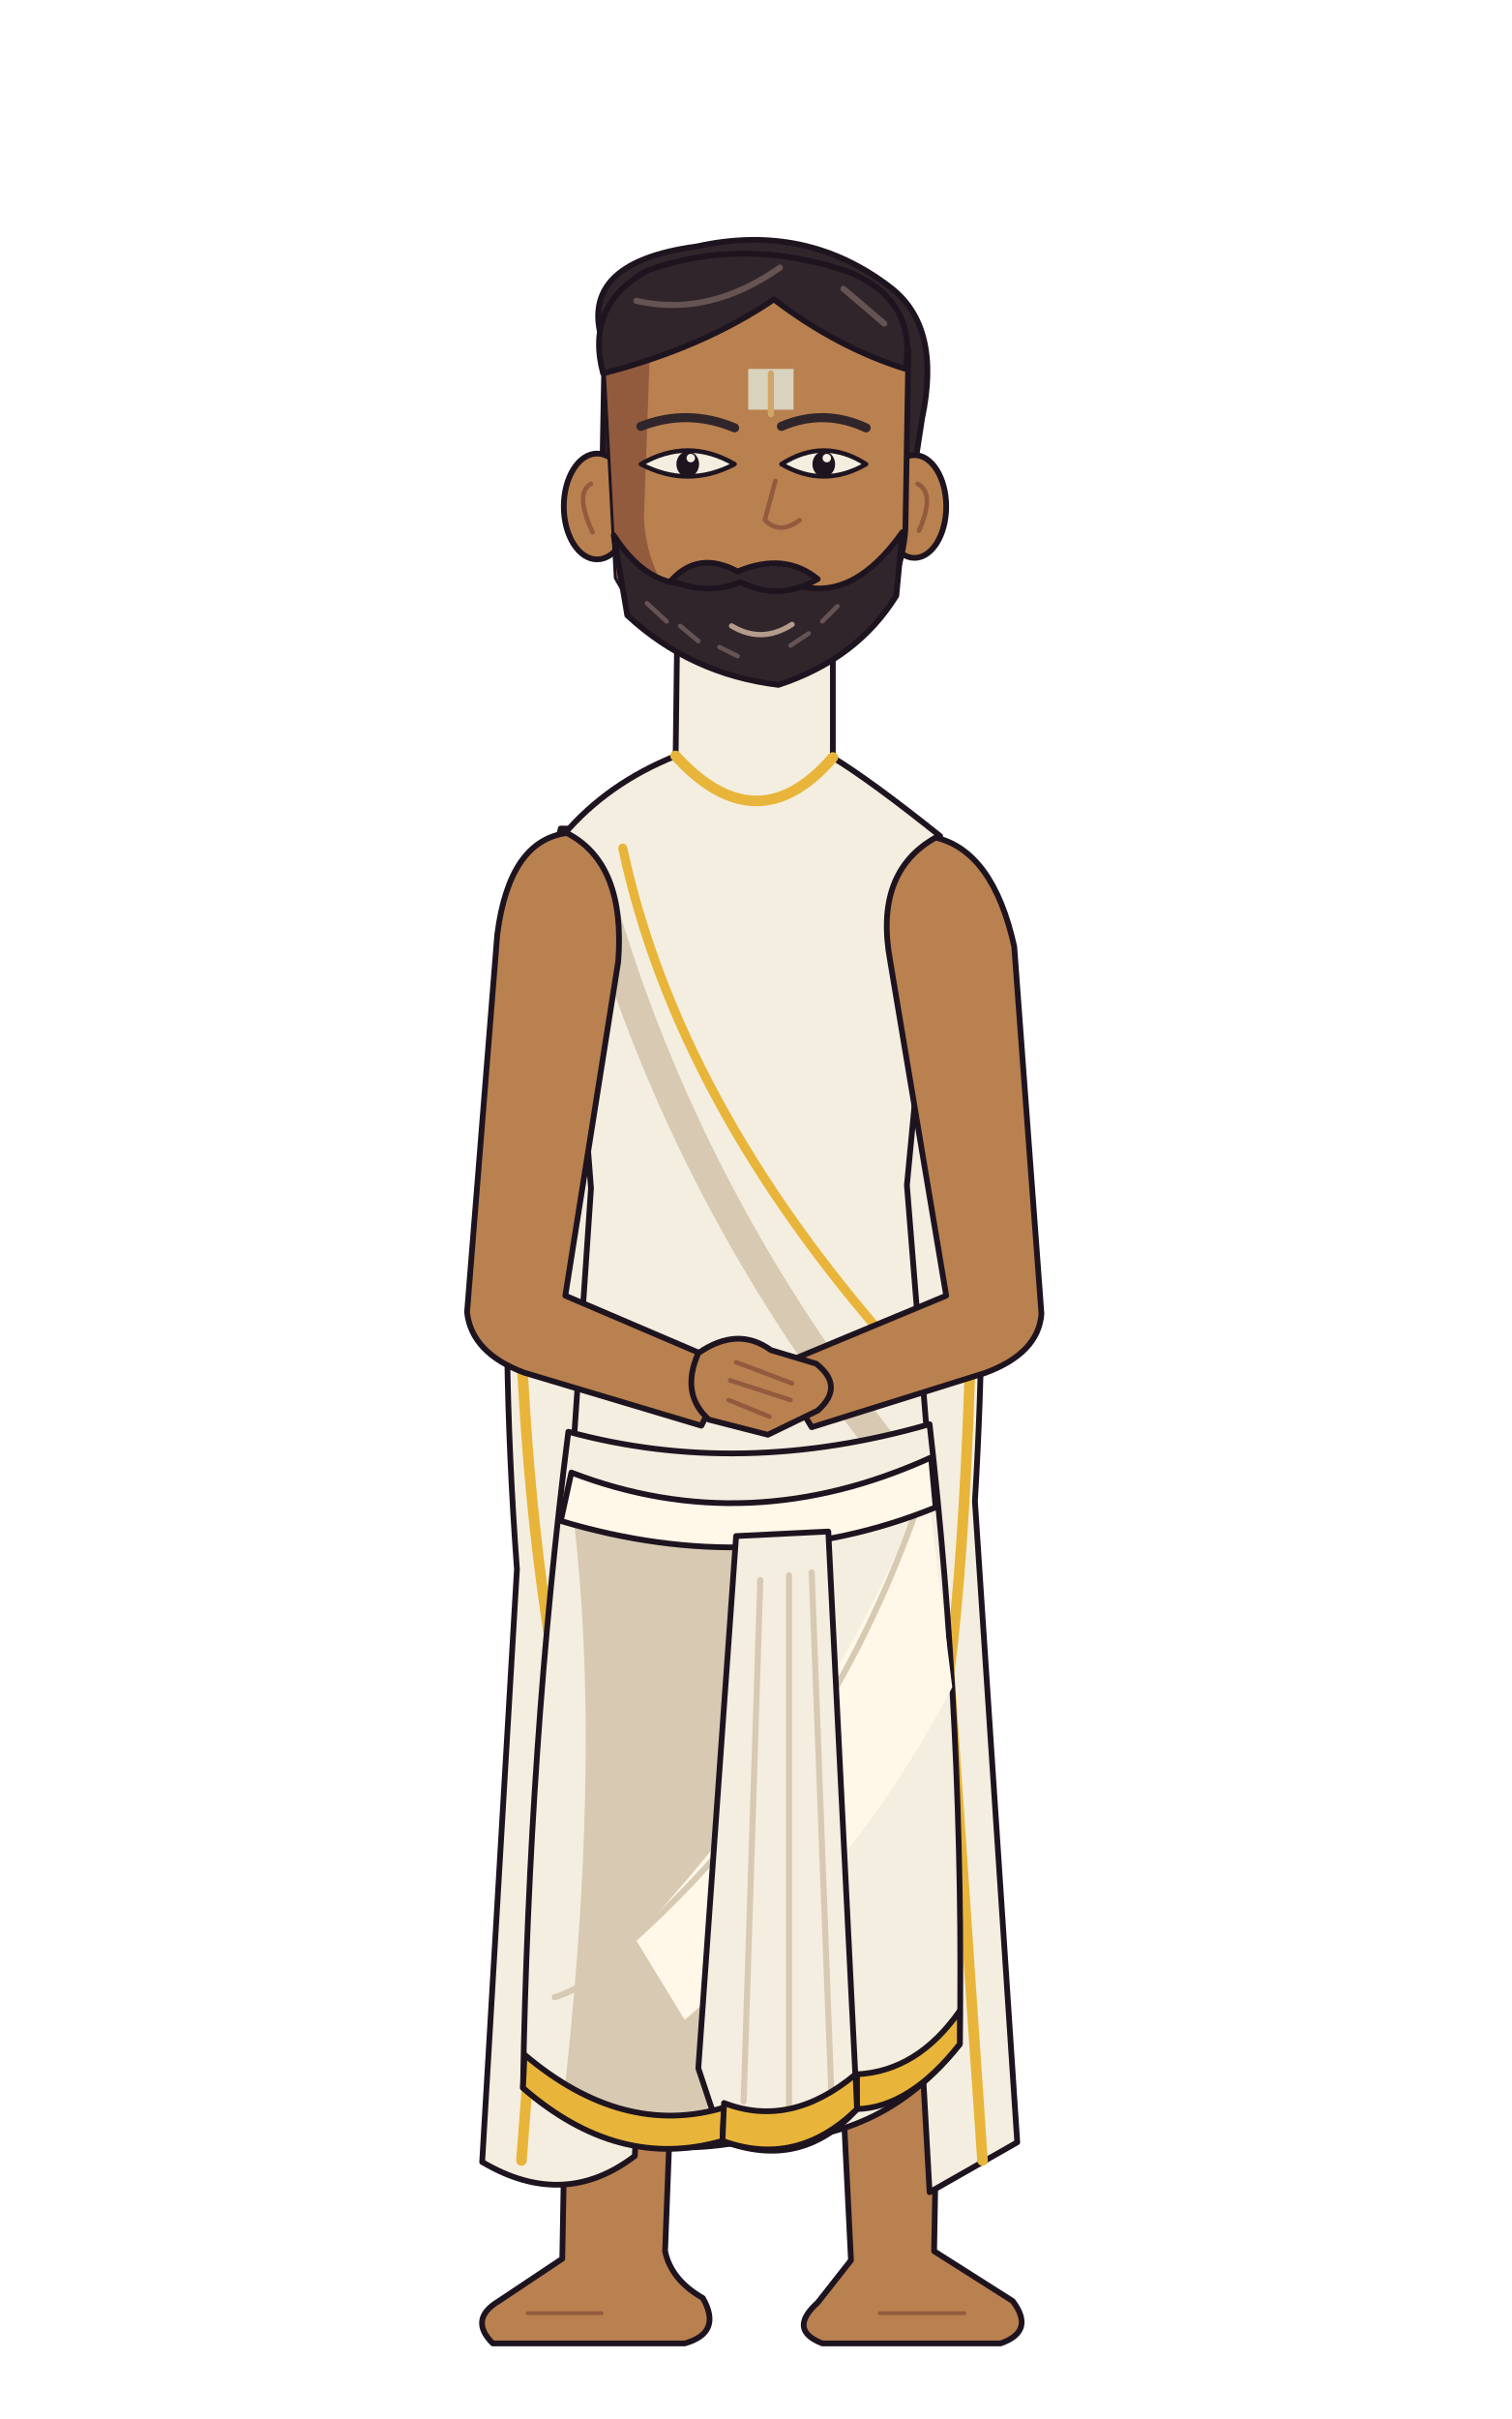
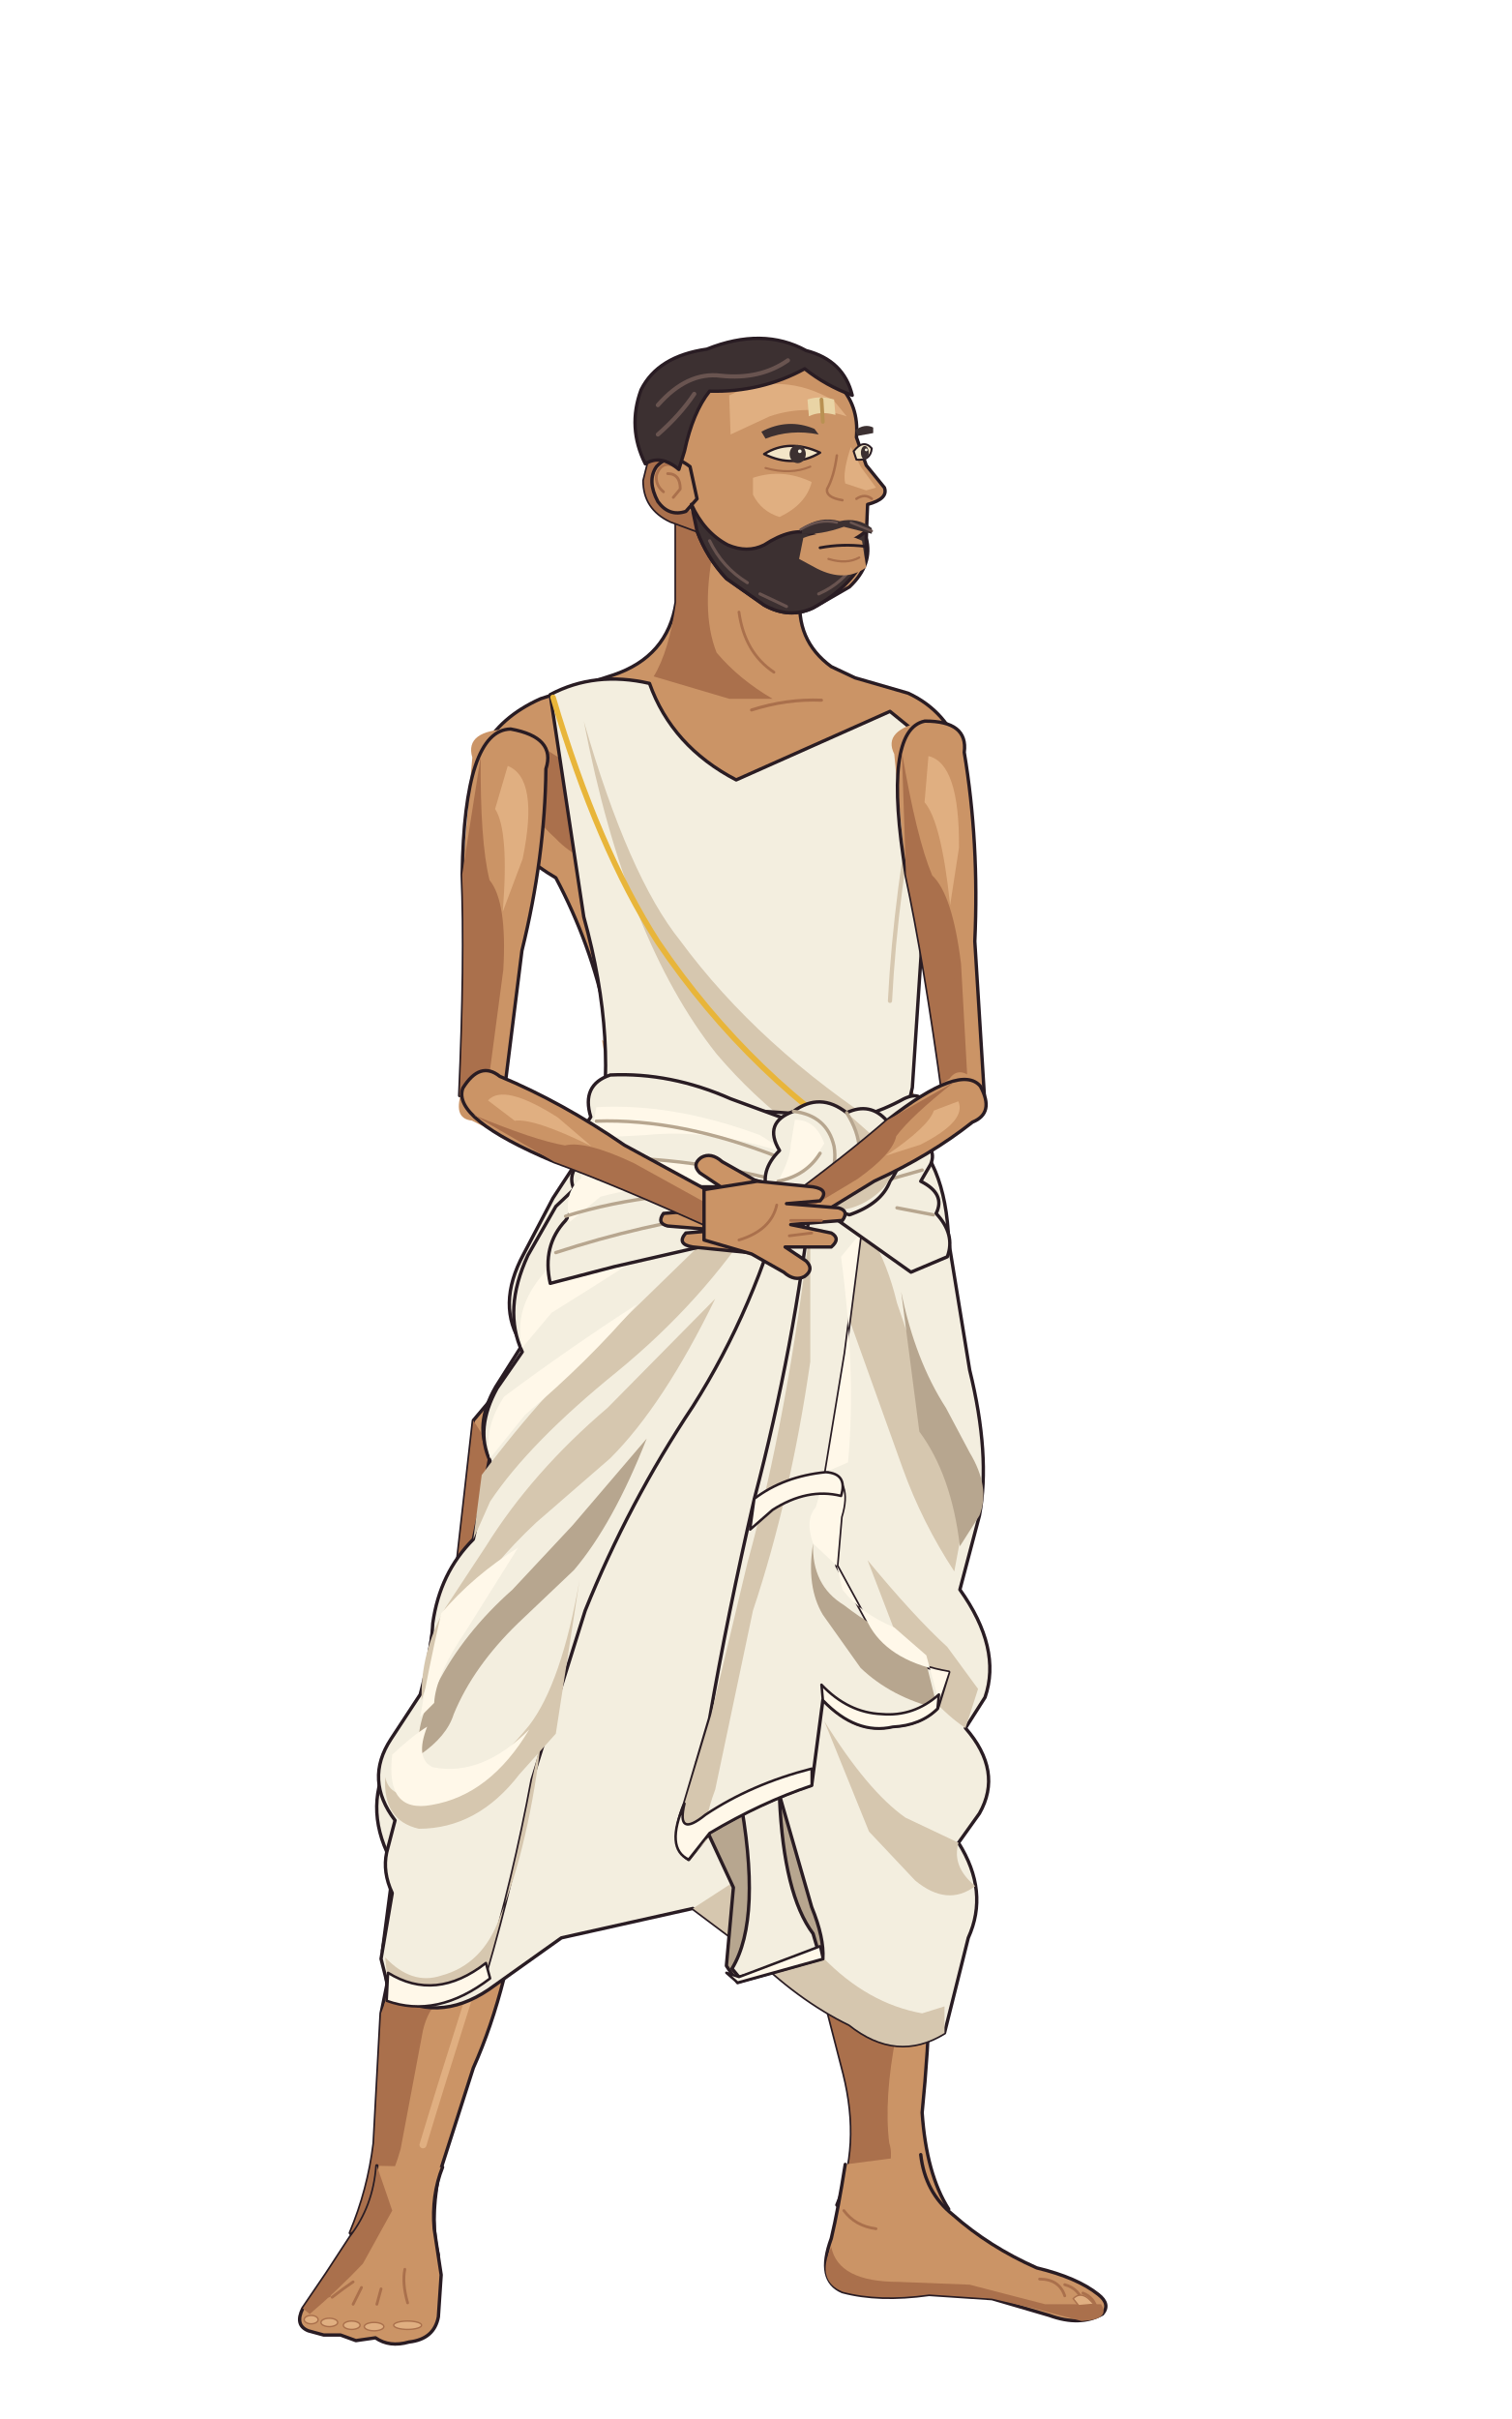
- <svg xmlns="http://www.w3.org/2000/svg" width="1000" height="1600" viewBox="0 0 1000 1600" fill="none" stroke-linecap="round" stroke-linejoin="round">
-   <g id="legs">
-     <path d="M376 1268L448 1279L440 1489Q444 1508 465 1520Q478 1543 453 1550H326Q310 1534 330 1522L372 1494Z" fill="#B9814F" stroke="#1E1420" stroke-width="3.8" />
-     <path d="M552 1272L622 1257L618 1489L670 1522Q685 1542 662 1550H544Q521 1541 541 1523L563 1495Z" fill="#B9814F" stroke="#1E1420" stroke-width="3.8" />
-     <path d="M349 1530h49M582 1530h56" fill="none" stroke="#925B3E" stroke-width="2.5" />
-   </g>
-   <g id="robe-back">
-     <path d="M371 548Q320 737 342 1038L319 1430Q373 1462 420 1426L449 801H579L615 1450L673 1417L645 993Q661 726 621 553Z" fill="#F3EEDF" stroke="#1E1420" stroke-width="3.8" />
-     <path d="M346 637Q333 919 369 1115L345 1429M644 627Q647 958 628 1106L650 1429" fill="none" stroke="#E8B53A" stroke-width="7" />
-   </g>
-   <g id="torso">
-     <path d="M448 420L447 500Q402 518 373 552L391 786L379 963Q494 1009 614 958L600 784L622 553Q577 517 551 501L551 421Z" fill="#F3EEDF" stroke="#1E1420" stroke-width="3.8" />
-     <path d="M447 500Q501 559 551 501" fill="none" stroke="#E8B53A" stroke-width="7" />
-     <path d="M393 581Q449 784 584 956" fill="none" stroke="#D8C9B2" stroke-width="20" />
-     <path d="M412 561Q448 729 591 891" fill="none" stroke="#E8B53A" stroke-width="6" />
-   </g>
-   <g id="dhoti">
-     <path d="M376 947Q490 978 615 942Q638 1142 635 1352Q582 1419 499 1415Q408 1435 346 1381Q350 1152 376 947Z" fill="#F3EEDF" stroke="#1E1420" stroke-width="3.8" />
-     <path d="M376 978Q400 1141 374 1378Q422 1408 475 1403L508 1034Z" fill="#D8C9B2" stroke="none" stroke-width="3.8" />
-     <path d="M613 979Q553 1139 420 1282L453 1336Q566 1239 630 1116Z" fill="#FFF8E8" stroke="none" stroke-width="3.8" />
-     <path d="M613 979Q554 1161 420 1282Q391 1314 367 1321" fill="none" stroke="#D8C9B2" stroke-width="4" />
-     <path d="M378 974Q495 1019 616 964L619 997Q501 1045 371 1006Z" fill="#FFF8E8" stroke="#1E1420" stroke-width="3.8" />
-     <path d="M487 1016L548 1013L567 1395Q530 1436 478 1416L462 1368Z" fill="#F3EEDF" stroke="#1E1420" stroke-width="3.8" />
-     <path d="M503 1045L492 1390M522 1042L522 1401M537 1040L550 1385" fill="none" stroke="#D8C9B2" stroke-width="4" />
-     <path d="M347 1359Q412 1414 479 1394L478 1416Q409 1436 346 1381ZM567 1372Q607 1370 635 1330V1352Q602 1394 567 1395Z" fill="#E8B53A" stroke="#1E1420" stroke-width="3.8" />
-     <path d="M479 1391Q523 1408 566 1372L567 1395Q527 1434 478 1416Z" fill="#E8B53A" stroke="#1E1420" stroke-width="3.8" />
-   </g>
-   <g id="arms">
-     <path d="M375 551Q337 556 329 618L309 868Q312 895 347 908L464 943L484 904L374 857L409 636Q414 571 375 551Z" fill="#B9814F" stroke="#1E1420" stroke-width="3.8" />
-     <path d="M619 554Q657 563 671 626L689 869Q687 895 652 908L537 944L513 904L626 857L589 636Q578 577 619 554Z" fill="#B9814F" stroke="#1E1420" stroke-width="3.8" />
-   </g>
-   <g id="hands-clasped">
-     <path d="M462 895Q488 877 510 893L540 902Q559 917 541 933L508 949L469 939Q450 922 462 895Z" fill="#B9814F" stroke="#1E1420" stroke-width="3.8" />
-     <path d="M487 901L524 915M483 913L523 926M482 926L509 937" fill="none" stroke="#925B3E" stroke-width="3" />
-   </g>
-   <g id="head" transform="translate(500 308) ">
-     <path d="M-100 -78Q-121 -134 -39 -145Q33 -161 89 -118Q123 -92 110 -31L99 41L-102 31Z" fill="#30252B" stroke="#1E1420" stroke-width="3.8" />
-     <ellipse cx="-105" cy="27" rx="22" ry="35" fill="#B9814F" stroke="#1E1420" stroke-width="3.8" />
-     <ellipse cx="105" cy="27" rx="21" ry="34" fill="#B9814F" stroke="#1E1420" stroke-width="3.8" />
-     <path d="M-100 -77Q-77 -127 0 -128Q80 -125 101 -76L99 42Q94 111 14 139Q-61 132 -92 74Z" fill="#B9814F" stroke="#1E1420" stroke-width="3.8" />
-     <path d="M-100 -77Q-85 -102 -69 -105L-74 35Q-71 87 -23 117L14 139Q-61 132 -92 74Z" fill="#925B3E" stroke="none" stroke-width="3.8" />
-     <path d="M-109 12Q-120 18 -108 44M107 12Q119 18 108 43" fill="none" stroke="#925B3E" stroke-width="3" />
-     <path d="M-101 -61Q-113 -106 -72 -129Q-8 -152 62 -128Q107 -109 99 -64Q54 -78 12 -110Q-35 -78 -101 -61Z" fill="#30252B" stroke="#1E1420" stroke-width="3.8" />
-     <path d="M-79 -109Q-31 -98 16 -131M58 -117L85 -94" fill="none" stroke="#665354" stroke-width="4" />
-     <path d="M-5 -64H25V-37H-5Z" fill="#D9D2BC" stroke="none" stroke-width="3.8" />
-     <path d="M10 -61V-34" fill="none" stroke="#D1A567" stroke-width="4" />
-     <g id="eyes-open">
-       <path d="M-76 -1Q-45 -19.0 -14 -1Q-45 15.2 -76 -1Z" fill="#F3EEDF" stroke="#1E1420" stroke-width="3" />
-       <ellipse cx="-45" cy="-1" rx="7.5" ry="8.5" fill="#1E1420" stroke="none" stroke-width="3.8" />
-       <circle cx="-43" cy="-5" r="2.8" fill="#F3EEDF" stroke="none" stroke-width="3.8" />
-       <path d="M17 -1Q45 -19.0 73 -1Q45 15.2 17 -1Z" fill="#F3EEDF" stroke="#1E1420" stroke-width="3" />
-       <ellipse cx="45" cy="-1" rx="7.5" ry="8.5" fill="#1E1420" stroke="none" stroke-width="3.8" />
-       <circle cx="47" cy="-5" r="2.8" fill="#F3EEDF" stroke="none" stroke-width="3.8" />
-     </g>
-     <g id="eyes-closed" style="display:none">
-       <path d="M-76 -1Q-45 13 -14 -1" fill="none" stroke="#1E1420" stroke-width="4" />
-       <path d="M17 -1Q45 13 73 -1" fill="none" stroke="#1E1420" stroke-width="4" />
-     </g>
-     <g id="brows">
-       <path d="M-76 -26Q-45 -38 -14 -25" fill="none" stroke="#30252B" stroke-width="6" />
-       <path d="M17 -26Q45 -38 73 -25" fill="none" stroke="#30252B" stroke-width="6" />
-     </g>
-     <path d="M13 10L6 36Q16 46 29 36" fill="none" stroke="#925B3E" stroke-width="3" />
-     <path d="M-94 46Q-69 85 -34 77Q-2 63 31 80Q66 88 97 44L93 86Q67 128 15 145Q-43 138 -85 99Z" fill="#30252B" stroke="#1E1420" stroke-width="3.8" />
-     <path d="M-72 91l13 12m9 3l12 10m14 4l12 6m35 -7l12 -8m9 -8l10 -10" fill="none" stroke="#665354" stroke-width="3" />
-     <path d="M-12 70Q-38 56 -56 76Q-32 86 -10 77Q15 90 41 75Q19 57 -12 70Z" fill="#30252B" stroke="#1E1420" stroke-width="3.8" />
-     <g id="mouth-closed">
-       <path d="M-16 106Q4 118 24 105" fill="none" stroke="#B49C8C" stroke-width="3.5" />
-     </g>
-     <g id="mouth-open" style="display:none">
-       <path d="M-36 99Q4 85 45 99Q48 129 22 144Q-19 147 -35 123Z" fill="#100D15" stroke="#B49C8C" stroke-width="3" />
-       <path d="M-28 100Q4 93 38 100L36 110Q4 104 -27 111Z" fill="#F3EEDF" stroke="none" stroke-width="3.8" />
-       <path d="M-14 135Q4 123 23 135" fill="none" stroke="#98514D" stroke-width="6" />
+ <svg xmlns="http://www.w3.org/2000/svg" width="1000" height="1600" viewBox="0 0 1000 1600" fill="none" stroke-linecap="round" stroke-linejoin="round" data-character="vidura" data-expression="neutral" data-linked-hands="true">
+   <g id="canvas-placement" transform="translate(26.4 134.75) scale(.925)">
+     <g id="character">
+       <g id="leg-far" data-pivot-x="574" data-pivot-y="792" data-base-transform="" data-min="-3" data-max="3">
+         <path d="M542 772Q624 755 649 833L651 1096Q648 1210 631 1281L573 1291Q542 1189 526 1094L506 885Z" fill="#CB9466" stroke="#291C23" stroke-width="2.4" />
+         <path d="M608 827Q631 1039 606 1215L573 1291Q542 1189 526 1094L506 885Z" fill="#AA704C" stroke="none" stroke-width="2.4" />
+         <g id="lower-leg-far" data-pivot-x="594" data-pivot-y="1225" data-base-transform="" data-min="-3" data-max="3">
+           <path d="M574 1180Q606 1176 635 1202Q640 1275 631 1365Q634 1409 650 1434L614 1469L570 1431Q588 1389 575 1337L551 1244Z" fill="#CB9466" stroke="#291C23" stroke-width="2.4" />
+           <path d="M582 1224Q618 1237 614 1297Q596 1368 610 1403L594 1444L570 1431Q588 1389 575 1337L551 1244Z" fill="#AA704C" stroke="none" stroke-width="2.4" />
+           <path d="M611 1309Q602 1355 606 1387Q610 1399 601 1415" fill="none" stroke="#AA704C" stroke-width="3" />
+           <g id="foot-far" data-pivot-x="606" data-pivot-y="1417" data-base-transform="" data-min="-3" data-max="3">
+             <path d="M576 1402Q571 1434 566 1455Q555 1485 574 1493Q600 1500 636 1495L681 1498L722 1510Q744 1518 760 1509Q766 1502 757 1495Q742 1483 713 1476Q679 1461 653 1438Q633 1422 630 1395Z" fill="#CB9466" stroke="none" stroke-width="2.4" />
+             <path d="M576 1402Q571 1434 566 1455Q555 1485 574 1493Q600 1500 636 1495L681 1498L722 1510Q744 1518 760 1509Q766 1502 757 1495Q742 1483 713 1476Q679 1461 653 1438Q633 1422 630 1395" fill="none" stroke="#291C23" stroke-width="2.4" />
+             <path d="M566 1461Q571 1486 614 1486L665 1488L719 1502L759 1502Q766 1513 745 1514L711 1505L681 1498L636 1495Q600 1500 574 1493Q555 1485 566 1461Z" fill="#AA704C" stroke="none" stroke-width="2.4" />
+             <path d="M715 1484Q729 1484 733 1496M733 1488Q744 1491 746 1502M746 1494Q754 1497 756 1506M575 1435Q583 1446 598 1448" fill="none" stroke="#AA704C" stroke-width="2" />
+             <path d="M739 1498Q744 1493 750 1498L754 1502L743 1503Z" fill="#E0AF81" stroke="#AA704C" stroke-width="1" />
+           </g>
+         </g>
+       </g>
+       <g id="leg-near" data-pivot-x="395" data-pivot-y="792" data-base-transform="" data-min="-3" data-max="3">
+         <path d="M394 770Q439 781 470 839L403 1051Q370 1158 330 1268L257 1252Q270 1155 290 1047L310 870Z" fill="#CB9466" stroke="#291C23" stroke-width="2.4" />
+         <path d="M331 903Q339 1063 310 1169L274 1258L257 1252Q270 1155 290 1047L310 870Z" fill="#AA704C" stroke="none" stroke-width="2.4" />
+         <g id="lower-leg-near" data-pivot-x="294" data-pivot-y="1220" data-base-transform="" data-min="-3" data-max="3">
+           <path d="M270 1165Q315 1157 346 1191Q336 1275 310 1333L285 1411Q279 1444 285 1467L252 1489L222 1451Q235 1420 239 1387L244 1294Z" fill="#CB9466" stroke="#291C23" stroke-width="2.4" />
+           <path d="M271 1221Q296 1237 322 1234L308 1277Q281 1277 274 1306L258 1391Q250 1420 231 1444L222 1451Q235 1420 239 1387L244 1294Z" fill="#AA704C" stroke="none" stroke-width="2.4" />
+           <path d="M307 1282Q286 1348 274 1388" fill="none" stroke="#E0AF81" stroke-width="5" />
+           <g id="foot-near" data-pivot-x="258" data-pivot-y="1420" data-base-transform="" data-min="-3" data-max="3">
+             <path d="M241 1403Q239 1432 222 1454L205 1480L188 1505Q182 1517 192 1521L203 1524L215 1524L226 1528L240 1526Q250 1533 264 1529Q282 1527 285 1511L287 1481L282 1448Q280 1424 288 1404Z" fill="#CB9466" stroke="none" stroke-width="2.4" />
+             <path d="M241 1403Q239 1432 222 1454L205 1480L188 1505Q182 1517 192 1521L203 1524L215 1524L226 1528L240 1526Q250 1533 264 1529Q282 1527 285 1511L287 1481L282 1448Q280 1424 288 1404" fill="none" stroke="#291C23" stroke-width="2.4" />
+             <path d="M241 1403Q239 1432 222 1454L205 1480L188 1505L193 1509Q213 1492 231 1473L252 1435Z" fill="#AA704C" stroke="none" stroke-width="2.4" />
+             <path d="M197 1502Q202 1496 207 1496M209 1497Q218 1490 224 1486M224 1502L230 1490M241 1502L244 1491M263 1501Q259 1487 261 1477" fill="none" stroke="#AA704C" stroke-width="2" />
+             <ellipse cx="194" cy="1513" rx="5" ry="3" fill="#E0AF81" stroke="#AA704C" stroke-width="1" />
+             <ellipse cx="207" cy="1515" rx="6" ry="3" fill="#E0AF81" stroke="#AA704C" stroke-width="1" />
+             <ellipse cx="223" cy="1517" rx="6" ry="3" fill="#E0AF81" stroke="#AA704C" stroke-width="1" />
+             <ellipse cx="239" cy="1518" rx="7" ry="3" fill="#E0AF81" stroke="#AA704C" stroke-width="1" />
+             <ellipse cx="263" cy="1517" rx="10" ry="3" fill="#E0AF81" stroke="#AA704C" stroke-width="1" />
+           </g>
+         </g>
+       </g>
+       <g id="upper-body" transform="translate(0 0)" data-pivot-x="510" data-pivot-y="675" data-base-transform="translate(0 0)" data-min="-3" data-max="3" data-label="Body lean">
+         <g id="torso">
+           <path d="M455 220Q498 235 548 231L544 279Q540 312 566 331L583 339L621 350Q649 363 659 393L643 463Q628 502 620 539Q606 584 626 644L610 690L404 683Q412 633 405 581Q394 529 369 482Q345 468 328 447L317 390Q329 367 358 354L410 337Q449 324 455 285Z" fill="#CB9466" stroke="#291C23" stroke-width="2.4" />
+           <path d="M455 220L483 241Q472 291 484 321Q500 340 524 354L493 354L439 338Q450 320 455 285Z" fill="#AA704C" stroke="none" stroke-width="2.4" />
+           <path d="M500 292Q504 321 525 335" fill="none" stroke="#AA704C" stroke-width="2" />
+           <path d="M343 378Q332 421 369 454Q386 472 414 475Q429 488 453 484L471 476Q430 481 408 458Q389 433 385 405Z" fill="#AA704C" stroke="none" stroke-width="2.4" />
+           <path d="M393 494Q401 516 416 527L436 537L419 543Q403 537 400 522Z" fill="#AA704C" stroke="none" stroke-width="2.4" />
+           <path d="M409 551Q413 573 429 581L441 578Q421 572 409 551Z" fill="#E0AF81" stroke="none" stroke-width="2.4" />
+           <path d="M472 562L495 542Q488 563 479 567Z" fill="#AA704C" stroke="none" stroke-width="2.4" />
+           <path d="M619 395Q633 434 622 459Q607 474 578 478L552 473Q590 466 604 445Z" fill="#AA704C" stroke="none" stroke-width="2.4" />
+           <path d="M620 507Q603 549 596 575L591 597Q587 567 601 537Z" fill="#AA704C" stroke="none" stroke-width="2.4" />
+           <path d="M622 585L612 638L623 661L625 645Z" fill="#AA704C" stroke="none" stroke-width="2.4" />
+           <path d="M402 598Q407 625 407 647L419 659L423 648L416 607Z" fill="#E0AF81" stroke="none" stroke-width="2.4" />
+           <path d="M369 359Q399 370 431 363M509 362Q534 354 559 355M465 400Q465 419 471 435M391 463Q424 491 460 481M546 475Q590 488 616 458" fill="none" stroke="#AA704C" stroke-width="2.2" />
+           <ellipse cx="462" cy="469" rx="8" ry="4" fill="#AA704C" stroke="none" stroke-width="2" />
+           <path d="M457 468Q463 465 468 469" fill="none" stroke="#291C23" stroke-width="1.3" />
+           <ellipse cx="612" cy="463" rx="6" ry="3" fill="#AA704C" stroke="none" stroke-width="2" />
+           <path d="M552 607L548 618L555 625L560 617Z" fill="#AA704C" stroke="none" stroke-width="2.4" />
+           <path d="M553 611L550 618L555 622" fill="none" stroke="#291C23" stroke-width="1.5" />
+         </g>
+         <g id="minister-wrap">
+           <path d="M365 351Q397 334 436 343Q452 388 498 412L608 363L640 389L624 632L608 701Q495 727 399 674Q414 600 389 510Z" fill="#F3EEDF" stroke="#291C23" stroke-width="2.4" />
+           <path d="M389 370Q421 481 458 527Q514 603 607 663L608 701Q536 669 484 608Q419 526 389 370Z" fill="#D6C7AF" stroke="none" stroke-width="2.4" />
+           <path d="M367 353Q399 461 442 528Q509 627 607 687" fill="none" stroke="#E8B53A" stroke-width="4" />
+           <path d="M630 401Q612 492 608 570" fill="none" stroke="#D6C7AF" stroke-width="3" />
+         </g>
+         <g id="head" data-pivot-x="510" data-pivot-y="310" data-base-transform="" data-min="-10" data-max="10" data-label="Head tilt">
+           <path d="M450 140Q457 111 496 110Q546 105 571 129Q586 144 584 167L591 187L604 203Q607 211 592 215L591 239Q596 258 579 274L553 289Q536 297 518 287L491 268Q477 253 470 234L451 227Q432 218 432 198L438 174Z" fill="#CB9466" stroke="#291C23" stroke-width="2.4" />
+           <path d="M449 160Q446 191 461 215L482 239Q491 260 514 278L536 292L518 287L491 268Q477 253 470 234L451 227Q432 218 432 198L438 174Z" fill="#AA704C" stroke="none" stroke-width="2.4" />
+           <path d="M493 137Q531 119 568 141L577 152Q549 143 522 152L494 165Z" fill="#E0AF81" stroke="none" stroke-width="2.4" />
+           <path d="M510 196Q531 189 552 199Q548 215 529 224Q516 220 510 208Z" fill="#E0AF81" stroke="none" stroke-width="2.4" />
+           <path d="M580 174Q574 192 576 200L591 205L598 203L587 188Z" fill="#E0AF81" stroke="none" stroke-width="2.4" />
+           <path d="M570 180Q568 195 563 204Q562 210 574 212M584 211Q590 207 595 211" fill="none" stroke="#AA704C" stroke-width="1.8" />
+           <path d="M465 188Q451 177 441 188Q434 198 442 213Q450 224 462 220L470 211Z" fill="#CB9466" stroke="#291C23" stroke-width="2.4" />
+           <path d="M457 189Q445 182 441 194Q440 201 446 206M449 193Q458 193 458 204L453 210" fill="none" stroke="#AA704C" stroke-width="2" />
+           <g id="hair-front">
+             <path d="M433 186Q420 160 430 133Q442 109 477 104Q517 88 548 105Q575 112 581 137Q562 130 547 118Q516 135 479 134Q467 149 461 177L457 190Q444 179 433 186Z" fill="#3C3031" stroke="#291C23" stroke-width="2.4" />
+             <path d="M442 144Q463 120 487 123Q515 126 535 112M442 165Q458 151 468 136" fill="none" stroke="#695450" stroke-width="3" />
+           </g>
+           <path d="M549 140Q558 137 568 140L569 151Q558 148 550 152Z" fill="#E9D4A5" stroke="none" stroke-width="2.4" />
+           <path d="M559 140L560 156" fill="none" stroke="#B99152" stroke-width="2.7" />
+           <g id="eyes-open">
+             <path d="M518 179Q536 167.8 558 178Q539 189.4 518 179Z" fill="#F3E6C8" stroke="#291C23" stroke-width="1.7" />
+             <ellipse cx="542" cy="179" rx="5.8" ry="6.5" fill="#3C3031" stroke="none" stroke-width="2" />
+             <ellipse cx="543.5" cy="177" rx="1.3" ry="1.3" fill="#F3EEDF" stroke="none" stroke-width="2" />
+             <path d="M582 177Q589 168 595 175Q594 184 584 183Z" fill="#F3E6C8" stroke="#291C23" stroke-width="1.4" />
+             <ellipse cx="590" cy="178" rx="2.8" ry="4.8" fill="#3C3031" stroke="none" stroke-width="2" />
+             <ellipse cx="591" cy="176" rx="1" ry="1" fill="#F3EEDF" stroke="none" stroke-width="2" />
+             <path d="M519 189Q537 194 551 188" fill="none" stroke="#AA704C" stroke-width="1.5" />
+           </g>
+           <g id="eyes-closed" style="display:none">
+             <path d="M519 179Q538 189 557 178M583 178Q589 183 595 176" fill="none" stroke="#291C23" stroke-width="2.5" />
+           </g>
+           <g id="brows">
+             <path d="M516 163Q535 153 554 161L557 165Q537 161 519 168Z" fill="#3C3031" stroke="none" stroke-width="2.4" />
+             <path d="M583 162Q590 157 596 160L596 164L585 166Z" fill="#3C3031" stroke="none" stroke-width="2.4" />
+           </g>
+           <g id="beard">
+             <path d="M466 215Q475 235 492 244Q506 250 518 244Q538 231 552 236L563 242Q577 246 591 234L591 250Q582 273 553 289Q536 297 518 287L491 268Q477 253 470 234Z" fill="#3C3031" stroke="#291C23" stroke-width="2.4" />
+             <path d="M479 241Q488 260 506 271M515 279L534 288M557 279Q575 271 584 255" fill="none" stroke="#695450" stroke-width="2.2" />
+             <path d="M546 239Q567 231 588 241L591 260Q576 271 556 261L543 254Z" fill="#CB9466" stroke="none" stroke-width="2.4" />
+           </g>
+           <g id="mouth-closed">
+             <path d="M558 246Q574 243 590 245" fill="none" stroke="#291C23" stroke-width="2" />
+             <path d="M564 254Q577 258 586 253" fill="none" stroke="#AA704C" stroke-width="1.6" />
+           </g>
+           <g id="mouth-open" style="display:none">
+             <path d="M555 243Q574 236 594 244Q601 256 589 268Q573 278 559 263Z" fill="#261922" stroke="#291C23" stroke-width="1.6" />
+             <path d="M559 245Q575 241 590 245L590 251Q573 248 560 251Z" fill="#F3E6C8" stroke="none" stroke-width="2.4" />
+             <path d="M567 266Q577 260 587 266Q578 272 570 269Z" fill="#AB6257" stroke="none" stroke-width="2.4" />
+           </g>
+           <g id="moustache">
+             <path d="M545 232Q558 223 572 227Q585 224 595 232L595 236L575 231Q558 237 545 236Z" fill="#3C3031" stroke="none" stroke-width="2.4" />
+             <path d="M544 233Q557 225 570 228M580 228L595 234" fill="none" stroke="#695450" stroke-width="1.7" />
+           </g>
+         </g>
+       </g>
+       <g id="dhoti">
+         <g id="dhoti-back">
+           <path d="M407 650Q505 642 616 660Q648 683 650 742L665 834Q680 895 672 938L658 991Q688 1033 676 1068L662 1090Q689 1121 672 1151L657 1172Q679 1207 664 1240L647 1308Q613 1329 579 1302Q542 1284 507 1249L467 1219L373 1240L321 1277Q284 1302 249 1279L245 1249L253 1188Q231 1150 249 1114L273 1069L282 1014Q289 984 310 959L322 895Q310 874 326 846L345 816Q326 788 346 751L367 711Z" fill="#F3EEDF" stroke="#291C23" stroke-width="2.4" />
+           <path d="M562 700Q600 731 613 786L641 868L662 935L654 978Q631 943 617 904L579 798L552 725Z" fill="#D6C7AF" stroke="none" stroke-width="2.4" />
+           <path d="M616 778Q626 827 648 861L665 893Q680 918 672 938L658 960Q652 909 629 878Z" fill="#B7A68F" stroke="none" stroke-width="2.4" />
+           <path d="M592 970Q625 1010 649 1032L671 1062L662 1090Q637 1073 620 1043Z" fill="#D6C7AF" stroke="none" stroke-width="2.4" />
+           <path d="M561 1085Q592 1135 619 1154L657 1172Q652 1189 669 1203Q649 1218 626 1199L593 1164Z" fill="#D6C7AF" stroke="none" stroke-width="2.4" />
+           <path d="M524 1182Q535 1226 560 1254Q592 1287 631 1294L647 1289L647 1308Q613 1329 579 1302Q542 1284 507 1249L467 1219Z" fill="#D6C7AF" stroke="none" stroke-width="2.4" />
+           <path d="M470 1114L529 1138L552 1218Q561 1240 560 1255L499 1272L491 1260L496 1204L476 1161Z" fill="#B7A68F" stroke="#291C23" stroke-width="2.4" />
+           <path d="M500 1136L529 1140Q532 1209 553 1237L558 1254L500 1268L495 1262Q517 1226 500 1136Z" fill="#F3EEDF" stroke="#291C23" stroke-width="2.4" />
+           <path d="M500 1268L558 1246L560 1255L499 1272L491 1265Z" fill="#FFF8E9" stroke="#291C23" stroke-width="1.8" />
+         </g>
+         <g id="dhoti-near-wrap">
+           <path d="M534 704Q512 789 467 860Q421 929 390 1006L352 1127Q339 1197 319 1265Q285 1292 249 1275L244 1255L252 1208Q245 1193 248 1179L254 1156Q232 1127 251 1098L272 1066Q280 1036 281 1015Q286 979 310 955L322 899Q311 876 327 847L345 821Q331 791 349 752L369 717L408 680Z" fill="#F3EEDF" stroke="#291C23" stroke-width="2.4" />
+           <path d="M514 723Q474 785 413 835Q350 886 322 928L310 955L316 909Q363 846 413 802L488 729Z" fill="#D6C7AF" stroke="none" stroke-width="2.4" />
+           <path d="M483 783Q446 859 408 897L355 943Q322 974 307 1001L292 1034Q277 1055 273 1070Q272 1036 290 1004L319 960Q352 907 406 861Z" fill="#D6C7AF" stroke="none" stroke-width="2.4" />
+           <path d="M434 883Q410 944 382 977L342 1015Q310 1046 296 1080Q291 1096 272 1109Q267 1089 284 1059Q303 1022 338 991L381 945Z" fill="#B7A68F" stroke="none" stroke-width="2.4" />
+           <path d="M386 984Q373 1058 350 1088Q313 1134 274 1138Q250 1141 247 1125Q245 1156 271 1162Q313 1162 343 1123L369 1094Z" fill="#D6C7AF" stroke="none" stroke-width="2.4" />
+           <path d="M359 1095Q350 1173 329 1225Q317 1259 287 1267Q266 1274 247 1254L249 1275Q285 1292 319 1265Q339 1197 352 1127Z" fill="#D6C7AF" stroke="none" stroke-width="2.4" />
+           <path d="M370 755Q407 739 469 727Q416 762 366 793L345 818Q337 785 370 755Z" fill="#FFF8E9" stroke="none" stroke-width="2.4" />
+           <path d="M332 853Q379 818 427 787Q392 828 347 866L322 897Q317 876 332 853Z" fill="#FFF8E9" stroke="none" stroke-width="2.4" />
+           <path d="M287 1008Q310 981 342 961L305 1020Q283 1052 282 1072L272 1082Q277 1052 287 1008Z" fill="#FFF8E9" stroke="none" stroke-width="2.4" />
+           <path d="M252 1109Q267 1095 277 1089Q268 1112 281 1118Q316 1125 350 1091Q322 1138 280 1145Q247 1151 252 1109Z" fill="#FFF8E9" stroke="none" stroke-width="2.4" />
+           <path d="M249 1265Q283 1286 319 1258L322 1269Q284 1298 248 1285Z" fill="#FFF8E9" stroke="#291C23" stroke-width="1.8" />
+         </g>
+         <g id="dhoti-front-pleat" data-pivot-x="558" data-pivot-y="715" data-base-transform="" data-min="-3" data-max="3">
+           <path d="M552 708Q540 816 511 926Q492 1008 479 1083L461 1144Q449 1174 464 1184L479 1165Q516 1143 552 1131L560 1070Q584 1095 610 1089Q630 1088 642 1076L650 1050Q609 1043 594 1018L570 974L573 939Q581 913 562 907L576 822L587 736Z" fill="#F3EEDF" stroke="#291C23" stroke-width="2.4" />
+           <path d="M551 730Q535 867 506 972L480 1081L461 1144Q449 1174 464 1184L477 1170Q474 1158 483 1134L510 1006Q537 925 551 828Z" fill="#D6C7AF" stroke="none" stroke-width="2.4" />
+           <path d="M573 753Q584 836 578 900L562 907L555 932Q547 941 553 958L570 974L573 939Q581 913 562 907L576 822L587 736Z" fill="#FFF8E9" stroke="none" stroke-width="2.4" />
+           <path d="M553 958Q552 988 575 1002Q597 1019 617 1027L633 1040L642 1076Q609 1068 587 1047L560 1009Q548 989 553 958Z" fill="#B7A68F" stroke="none" stroke-width="2.4" />
+           <path d="M574 991Q587 1008 611 1018L634 1038L643 1071L650 1050Q609 1043 594 1018L570 974Z" fill="#FFF8E9" stroke="none" stroke-width="2.4" />
+           <path d="M511 926Q532 910 562 907Q578 908 573 924Q549 918 524 934L508 948Z" fill="#FFF8E9" stroke="#291C23" stroke-width="1.8" />
+           <path d="M461 1144Q447 1176 464 1184L479 1165Q516 1143 552 1131L552 1119Q509 1130 476 1152Q455 1169 461 1144Z" fill="#FFF8E9" stroke="#291C23" stroke-width="1.8" />
+           <path d="M560 1070Q584 1095 610 1089Q630 1088 642 1076L643 1066Q625 1082 602 1080Q578 1079 559 1059Z" fill="#FFF8E9" stroke="#291C23" stroke-width="1.8" />
+         </g>
+         <g id="waist-wrap">
+           <path d="M408 623Q451 621 494 640L551 661Q591 655 618 640Q633 633 632 649L623 665Q643 674 637 687L630 699Q648 708 641 722Q655 737 649 753L623 764L568 725L530 719L472 746L411 760L365 772Q359 745 376 727L386 711Q373 695 390 682Q383 669 394 653Q387 630 408 623Z" fill="#F3EEDF" stroke="#291C23" stroke-width="2.4" />
+           <path d="M398 646Q453 643 515 666L537 680Q481 661 433 666L394 668Z" fill="#FFF8E9" stroke="none" stroke-width="2.4" />
+           <path d="M387 682Q456 679 520 697L530 704Q454 696 401 710L379 728Q374 707 387 697Z" fill="#FFF8E9" stroke="none" stroke-width="2.4" />
+           <path d="M398 656Q458 654 529 682M389 683Q454 679 534 700M376 724Q440 704 524 707M369 750Q430 730 494 721M597 664L623 654M603 680L633 675M610 697L631 691M613 718L639 723" fill="none" stroke="#B7A68F" stroke-width="2.4" />
+           <path d="M539 649Q558 635 577 650Q594 642 606 656Q625 676 608 699Q602 715 579 723L548 714Q529 724 521 708Q514 692 529 677Q517 657 539 649Z" fill="#F3EEDF" stroke="#291C23" stroke-width="2.4" />
+           <path d="M540 655Q555 655 561 672L550 689Q536 696 528 699Q537 682 537 673Z" fill="#FFF8E9" stroke="none" stroke-width="2.4" />
+           <path d="M577 650Q595 678 579 699Q571 710 552 716Q572 724 590 714Q613 701 611 680Z" fill="#D6C7AF" stroke="none" stroke-width="2.4" />
+           <path d="M539 649Q563 652 568 674Q572 698 548 714M577 650Q594 677 579 699M528 699Q548 695 558 679" fill="none" stroke="#B7A68F" stroke-width="2.4" />
+         </g>
+       </g>
+       <g id="upper-body-front" transform="translate(0 0)" data-pivot-x="510" data-pivot-y="675" data-base-transform="translate(0 0)" data-min="-3" data-max="3" data-label="Body lean" data-follow="upper-body">
+         <g id="upper-arm-far" transform="translate(635 390) rotate(-5.961)" data-pivot-x="0" data-pivot-y="0" data-base-transform="translate(635 390) rotate(-5.961)" data-min="-25" data-max="25" data-label="Far shoulder">
+           <path d="M-24.18 1Q-31 -17.05 0 -20.15Q31 -17.05 25.73 5Q29.76 70.099 19.22 140.198L14.57 250.354Q0 265.854 -14.88 250.354Q-17.98 150.212 -24.8 87.624Z" fill="#CB9466" stroke="none" stroke-width="2.4" />
+           <path d="M25.73 5Q29.76 70.099 19.22 140.198L14.57 250.354M-14.88 250.354Q-17.98 150.212 -24.8 87.624Q-31 -17.05 0 -20.15Q31 -17.05 25.73 5" fill="none" stroke="#291C23" stroke-width="2.4" />
+           <path d="M-18.6 0Q-14.57 62.588 -6.2 90.127Q6.82 105.149 7.75 155.219L3.1 250.354L-14.88 250.354Q-17.98 150.212 -24.8 87.624Z" fill="#AA704C" stroke="none" stroke-width="2.4" />
+           <path d="M0 5Q21.7 12.518 14.88 72.603L4.34 112.659Q4.34 52.574 -6.2 37.553Z" fill="#E0AF81" stroke="none" stroke-width="2.4" />
+           <path d="M-1.55 130.184Q3.41 172.744 -0.62 210.297" fill="none" stroke="#AA704C" stroke-width="2" />
+           <g id="forearm-far" transform="translate(0 250.354) rotate(61.758)" data-pivot-x="0" data-pivot-y="0" data-base-transform="translate(0 250.354) rotate(61.758)" data-min="-35" data-max="35" data-label="Far elbow">
+             <path d="M-16.926 1Q-21.7 -11.935 0 -14.105Q21.7 -11.935 18.011 5Q20.832 43.335 13.454 86.67L10.199 154.768Q0 165.618 -10.416 154.768Q-12.586 92.861 -17.36 54.169Z" fill="#CB9466" stroke="none" stroke-width="2.4" />
+             <path d="M18.011 5Q20.832 43.335 13.454 86.67L10.199 154.768M-10.416 154.768Q-12.586 92.861 -17.36 54.169Q-21.7 -11.935 0 -14.105Q21.7 -11.935 18.011 5" fill="none" stroke="#291C23" stroke-width="2.4" />
+             <path d="M-13.02 0Q-10.199 38.692 -4.34 55.716Q4.774 65.002 5.425 95.956L2.17 154.768L-10.416 154.768Q-12.586 92.861 -17.36 54.169Z" fill="#AA704C" stroke="none" stroke-width="2.4" />
+             <path d="M0 5Q15.19 7.738 10.416 44.883L3.038 69.645Q3.038 32.501 -4.34 23.215Z" fill="#E0AF81" stroke="none" stroke-width="2.4" />
+             <path d="M-1.085 80.479Q2.387 106.79 -0.434 130.005" fill="none" stroke="#AA704C" stroke-width="2" />
+             <g id="hand-far" transform="translate(0 154.768) rotate(34.203)" data-pivot-x="0" data-pivot-y="0" data-base-transform="translate(0 154.768) rotate(34.203)" data-min="-18" data-max="18" data-label="Far wrist">
+               <path d="M-18 -12H18L24 26L20 66Q18 78 10 71L8 47L5 84Q3 92 -4 87L-7 50L-13 79Q-17 86 -23 79L-23 46L-33 61Q-39 67 -44 60Q-48 53 -41 45L-28 22Z" fill="#CB9466" stroke="#291C23" stroke-width="2.4" />
+               <path d="M-18 13Q-11 36 7 40M-15 49L-13 65M-4 50V72" fill="none" stroke="#AA704C" stroke-width="2" />
+             </g>
+           </g>
+         </g>
+         <g id="upper-arm-near" transform="translate(335 397) rotate(4.489)" data-pivot-x="0" data-pivot-y="0" data-base-transform="translate(335 397) rotate(4.489)" data-min="-25" data-max="25" data-label="Near shoulder">
+           <path d="M-25.74 1Q-33 -18.15 0 -21.45Q33 -18.15 27.39 5Q31.68 67.969 20.46 135.937L15.51 242.745Q0 259.245 -15.84 242.745Q-19.14 145.647 -26.4 84.961Z" fill="#CB9466" stroke="none" stroke-width="2.4" />
+           <path d="M27.39 5Q31.68 67.969 20.46 135.937L15.51 242.745M-15.84 242.745Q-19.14 145.647 -26.4 84.961Q-33 -18.15 0 -21.45Q33 -18.15 27.39 5" fill="none" stroke="#291C23" stroke-width="2.4" />
+           <path d="M-19.8 0Q-15.51 60.686 -6.6 87.388Q7.26 101.953 8.25 150.502L3.3 242.745L-15.84 242.745Q-19.14 145.647 -26.4 84.961Z" fill="#AA704C" stroke="none" stroke-width="2.4" />
+           <path d="M0 5Q23.1 12.137 15.84 70.396L4.62 109.235Q4.62 50.976 -6.6 36.412Z" fill="#E0AF81" stroke="none" stroke-width="2.4" />
+           <path d="M-1.65 126.227Q3.63 167.494 -0.66 203.906" fill="none" stroke="#AA704C" stroke-width="2" />
+           <g id="forearm-near" transform="translate(0 242.745) rotate(-68.328)" data-pivot-x="0" data-pivot-y="0" data-base-transform="translate(0 242.745) rotate(-68.328)" data-min="-35" data-max="35" data-label="Near elbow">
+             <path d="M-18.018 1Q-23.1 -12.705 0 -15.015Q23.1 -12.705 19.173 5Q22.176 53.345 14.322 106.69L10.857 190.518Q0 202.068 -11.088 190.518Q-13.398 114.311 -18.48 66.681Z" fill="#CB9466" stroke="none" stroke-width="2.4" />
+             <path d="M19.173 5Q22.176 53.345 14.322 106.69L10.857 190.518M-11.088 190.518Q-13.398 114.311 -18.48 66.681Q-23.1 -12.705 0 -15.015Q23.1 -12.705 19.173 5" fill="none" stroke="#291C23" stroke-width="2.4" />
+             <path d="M-13.86 0Q-10.857 47.629 -4.62 68.586Q5.082 80.017 5.775 118.121L2.31 190.518L-11.088 190.518Q-13.398 114.311 -18.48 66.681Z" fill="#AA704C" stroke="none" stroke-width="2.4" />
+             <path d="M0 5Q16.17 9.526 11.088 55.25L3.234 85.733Q3.234 40.009 -4.62 28.578Z" fill="#E0AF81" stroke="none" stroke-width="2.4" />
+             <path d="M-1.155 99.069Q2.541 131.457 -0.462 160.035" fill="none" stroke="#AA704C" stroke-width="2" />
+             <g id="hand-near" transform="translate(0 190.518) rotate(-26.162)" data-pivot-x="0" data-pivot-y="0" data-base-transform="translate(0 190.518) rotate(-26.162)" data-min="-18" data-max="18" data-label="Near wrist">
+               <path d="M-18 -12H18L24 26L20 66Q18 78 10 71L8 47L5 84Q3 92 -4 87L-7 50L-13 79Q-17 86 -23 79L-23 46L-33 61Q-39 67 -44 60Q-48 53 -41 45L-28 22Z" fill="#CB9466" stroke="#291C23" stroke-width="2.4" />
+               <path d="M-18 13Q-11 36 7 40M-15 49L-13 65M-4 50V72" fill="none" stroke="#AA704C" stroke-width="2" />
+             </g>
+           </g>
+         </g>
+       </g>
    </g>
  </g>
</svg>
